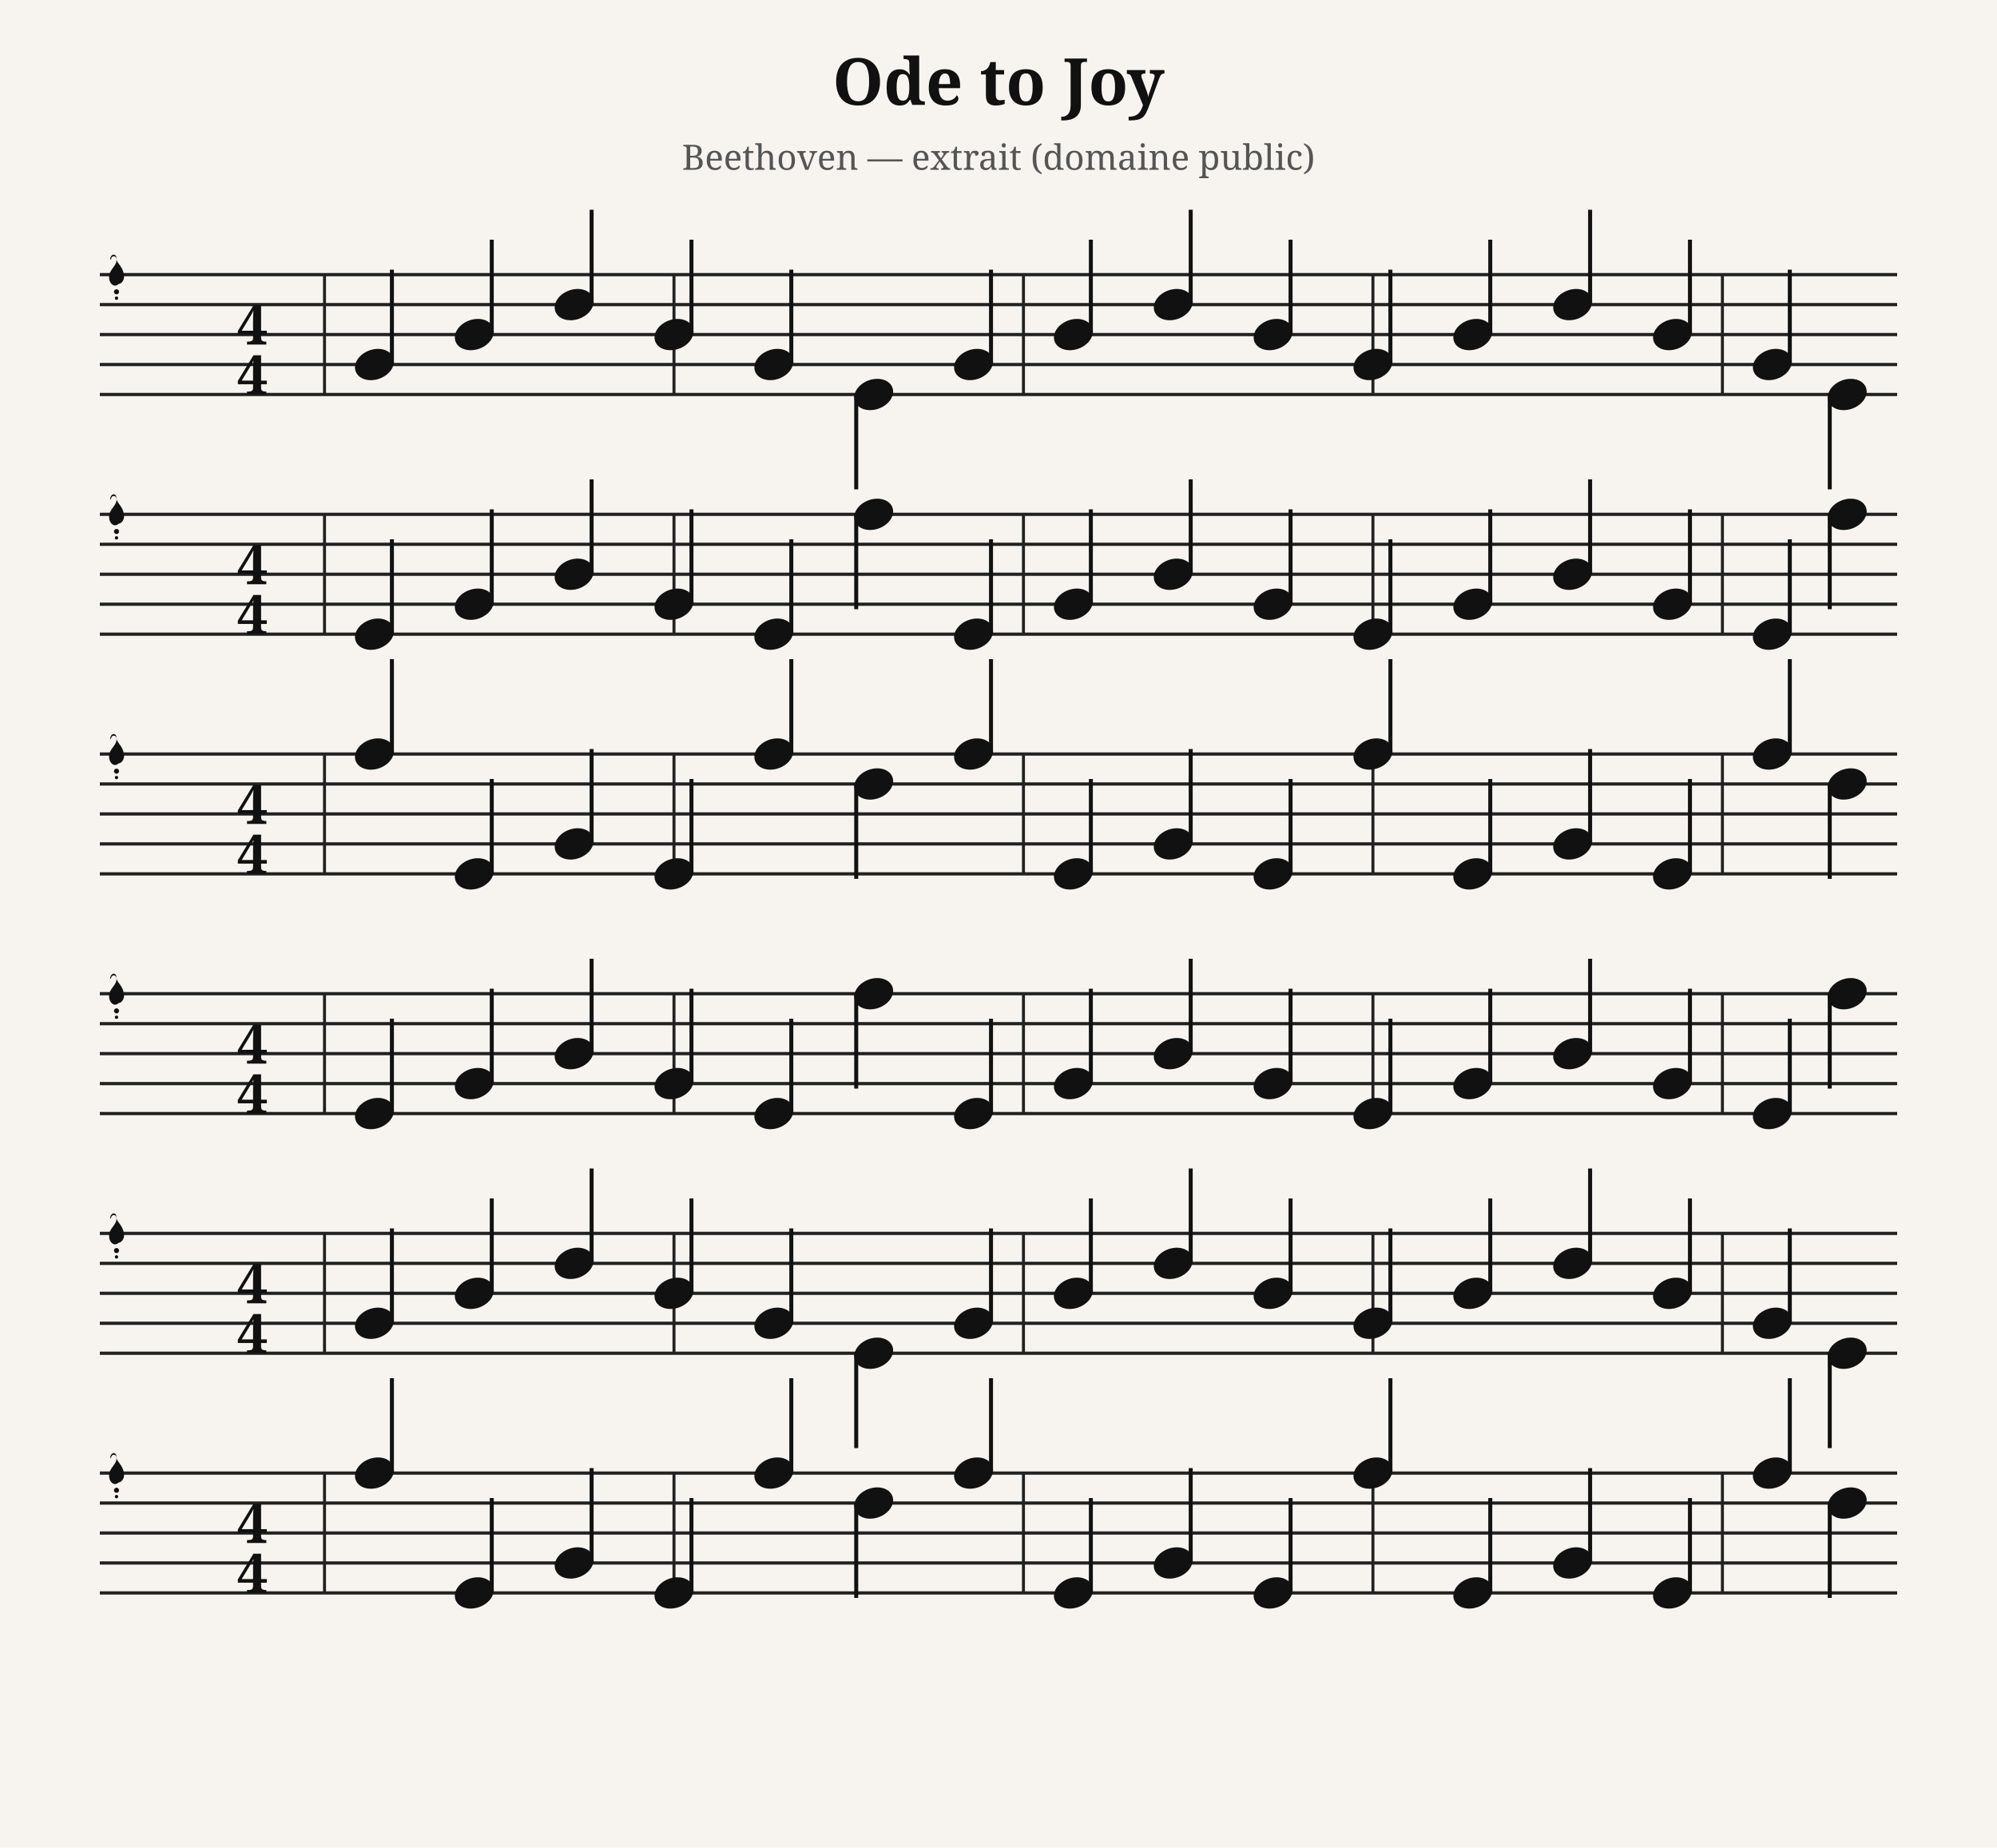
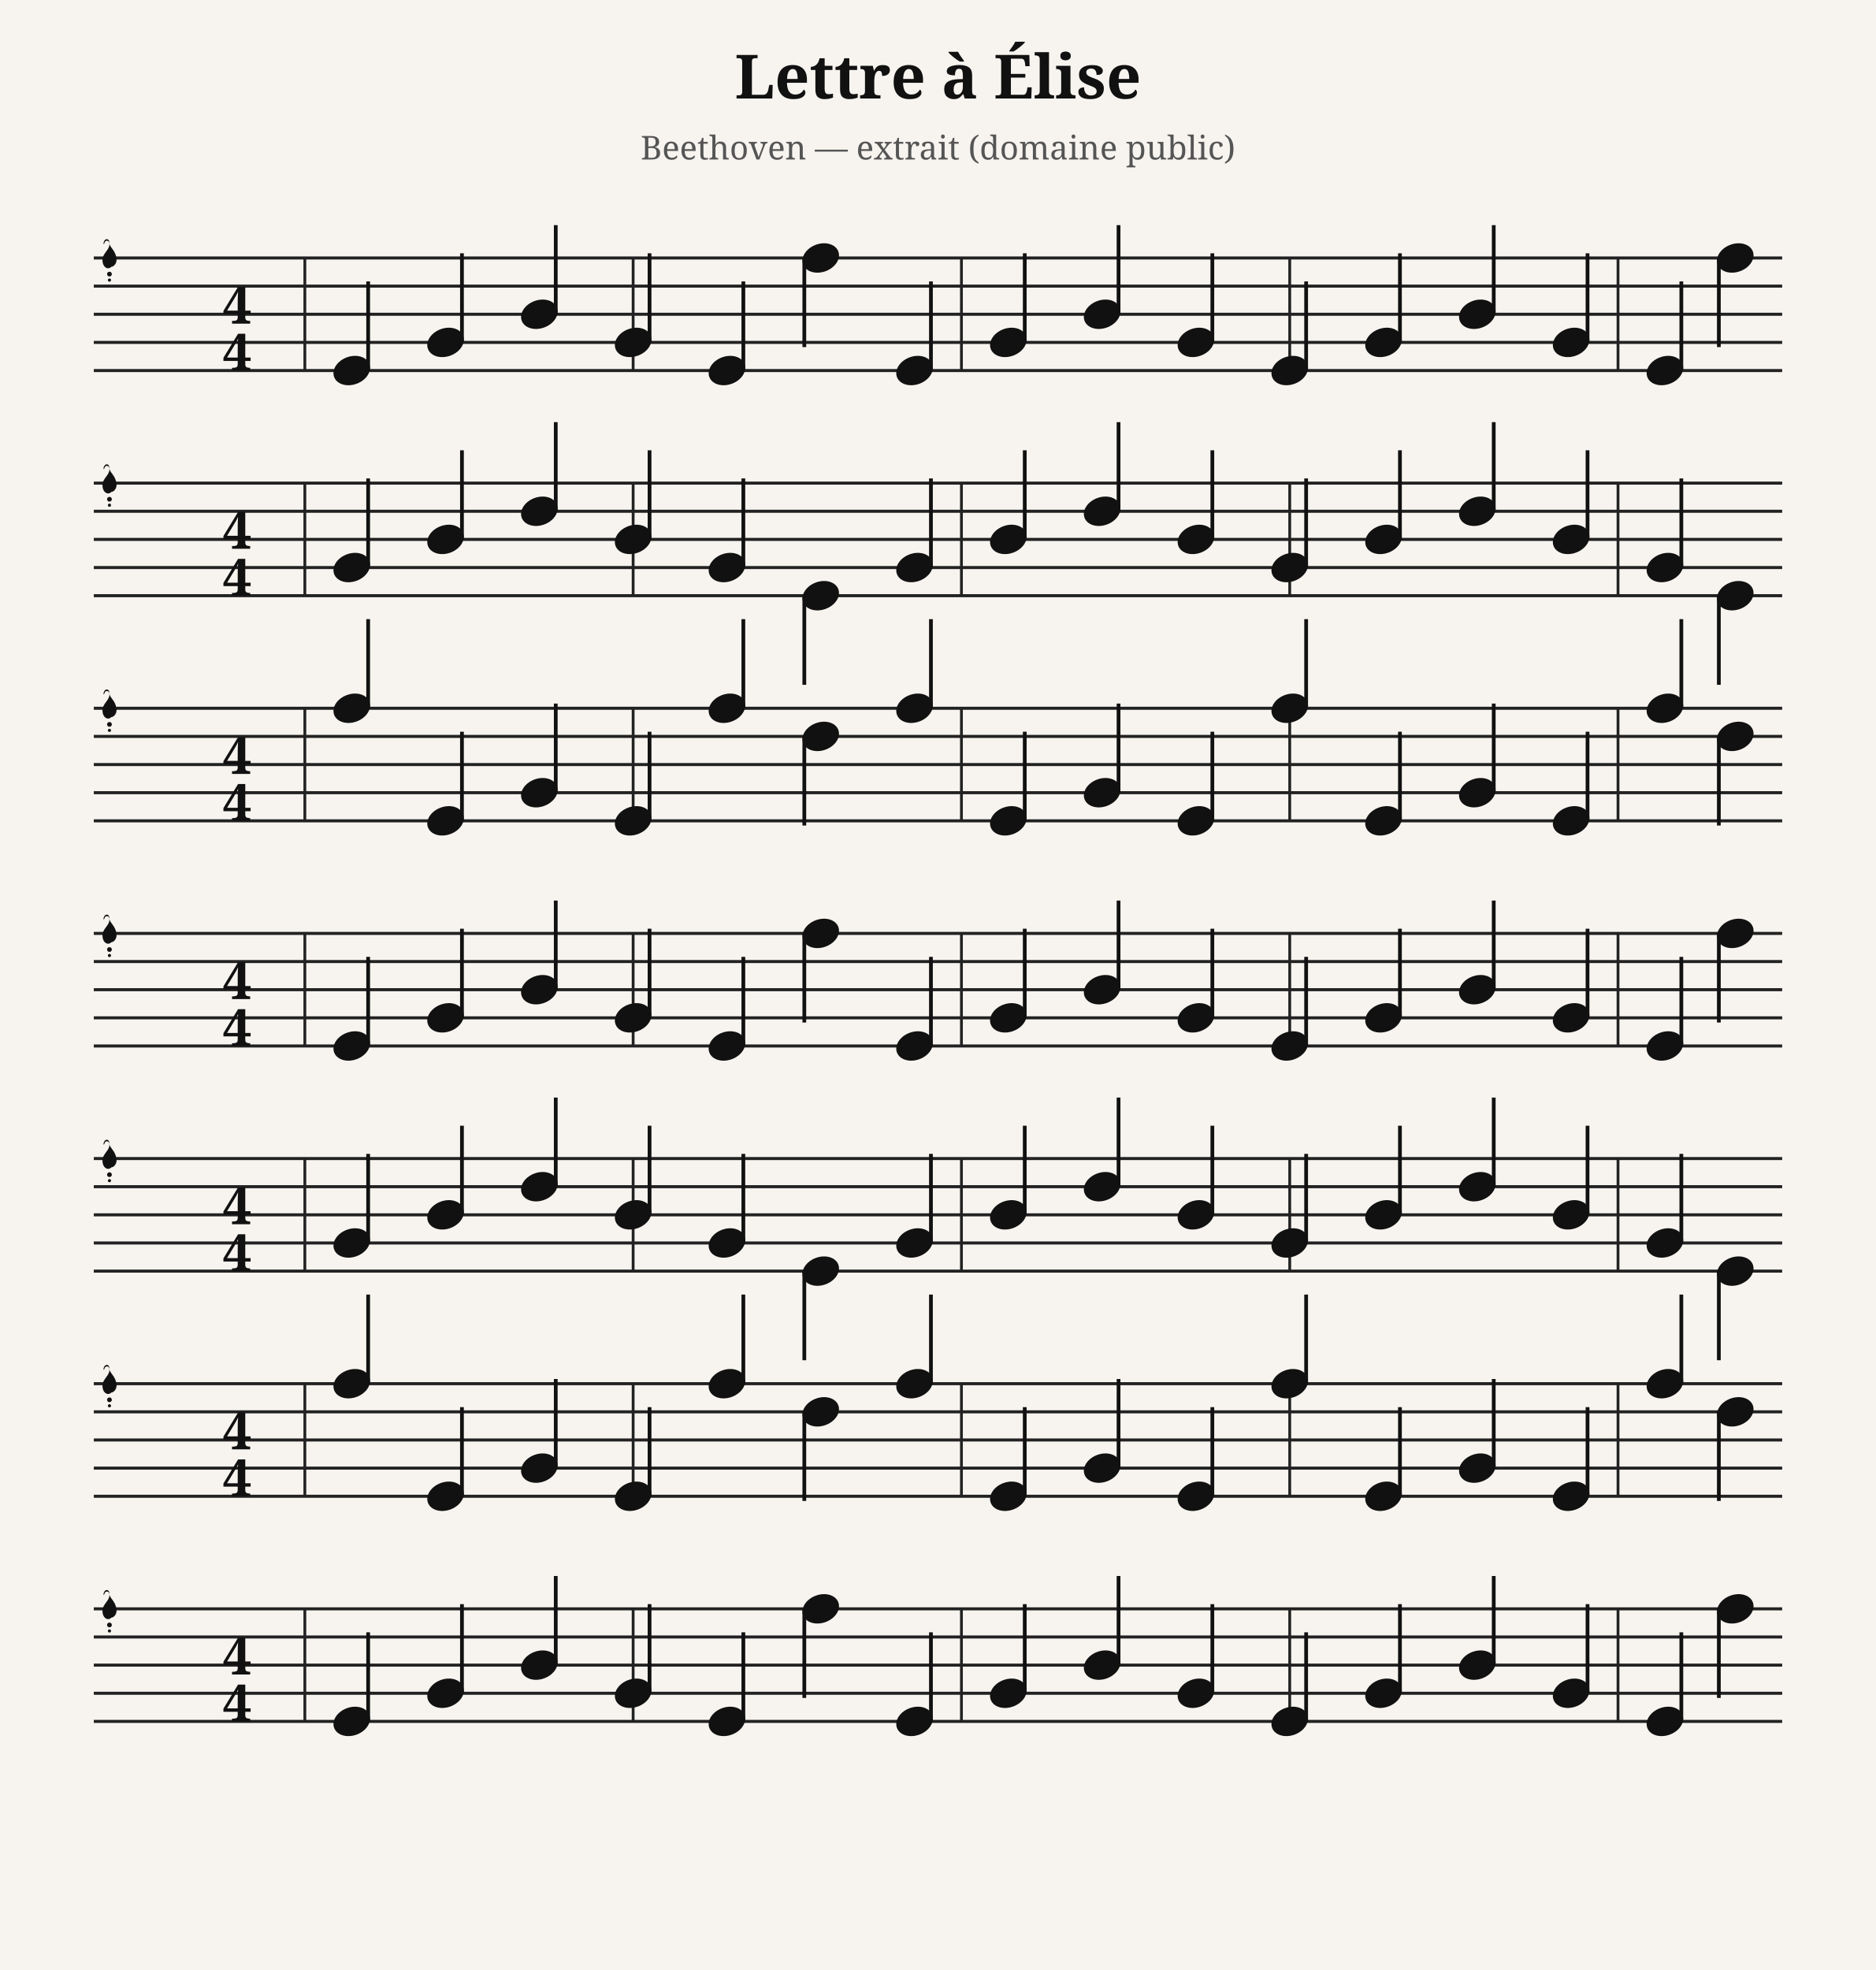
- <svg xmlns="http://www.w3.org/2000/svg" width="800" height="740" viewBox="0 0 800 740">
+ <svg xmlns="http://www.w3.org/2000/svg" width="800" height="840" viewBox="0 0 800 840">
  <rect width="100%" height="100%" fill="#f7f4ef" />
-   <text x="400" y="42" text-anchor="middle" font-family="Georgia,serif" font-size="26" font-weight="700" fill="#111">Ode to Joy</text>
+   <text x="400" y="42" text-anchor="middle" font-family="Georgia,serif" font-size="26" font-weight="700" fill="#111">Lettre à Élise</text>
  <text x="400" y="68" text-anchor="middle" font-family="Georgia,serif" font-size="14" fill="#555">Beethoven — extrait (domaine public)</text>
  <text x="36" y="98" font-family="Georgia,serif" font-size="12" fill="#666" />
  <line x1="40" y1="110" x2="760" y2="110" stroke="#222" stroke-width="1.3" />
  <line x1="40" y1="122" x2="760" y2="122" stroke="#222" stroke-width="1.3" />
  <line x1="40" y1="134" x2="760" y2="134" stroke="#222" stroke-width="1.3" />
  <line x1="40" y1="146" x2="760" y2="146" stroke="#222" stroke-width="1.3" />
  <line x1="40" y1="158" x2="760" y2="158" stroke="#222" stroke-width="1.3" />
  <g transform="translate(42,102) scale(0.085)" fill="#111">
    <path d="M30 20 C30 5 55 0 55 25 C55 55 20 70 20 105 C20 145 55 160 70 130 C80 110 70 95 55 100 C40 105 35 125 50 135 C70 148 95 125 90 95 C85 55 55 40 55 20 C55 -10 25 -5 25 25" />
    <circle cx="55" cy="175" r="12" />
    <circle cx="55" cy="205" r="8" />
  </g>
  <text x="95" y="138" font-family="Georgia,serif" font-size="22" font-weight="700" fill="#111">4</text>
  <text x="95" y="158" font-family="Georgia,serif" font-size="22" font-weight="700" fill="#111">4</text>
  <line x1="130" y1="110" x2="130" y2="158" stroke="#222" stroke-width="1.2" />
  <line x1="270" y1="110" x2="270" y2="158" stroke="#222" stroke-width="1.2" />
  <line x1="410" y1="110" x2="410" y2="158" stroke="#222" stroke-width="1.2" />
  <line x1="550" y1="110" x2="550" y2="158" stroke="#222" stroke-width="1.2" />
  <line x1="690" y1="110" x2="690" y2="158" stroke="#222" stroke-width="1.2" />
-   <ellipse cx="150" cy="146" rx="8" ry="6" fill="#111" transform="rotate(-20 150 146)" />
-   <line x1="157" y1="146" x2="157" y2="108" stroke="#111" stroke-width="1.6" />
-   <ellipse cx="190" cy="134" rx="8" ry="6" fill="#111" transform="rotate(-20 190 134)" />
-   <line x1="197" y1="134" x2="197" y2="96" stroke="#111" stroke-width="1.6" />
-   <ellipse cx="230" cy="122" rx="8" ry="6" fill="#111" transform="rotate(-20 230 122)" />
-   <line x1="237" y1="122" x2="237" y2="84" stroke="#111" stroke-width="1.6" />
-   <ellipse cx="270" cy="134" rx="8" ry="6" fill="#111" transform="rotate(-20 270 134)" />
-   <line x1="277" y1="134" x2="277" y2="96" stroke="#111" stroke-width="1.6" />
-   <ellipse cx="310" cy="146" rx="8" ry="6" fill="#111" transform="rotate(-20 310 146)" />
-   <line x1="317" y1="146" x2="317" y2="108" stroke="#111" stroke-width="1.6" />
-   <ellipse cx="350" cy="158" rx="8" ry="6" fill="#111" transform="rotate(-20 350 158)" />
-   <line x1="343" y1="158" x2="343" y2="196" stroke="#111" stroke-width="1.6" />
-   <ellipse cx="390" cy="146" rx="8" ry="6" fill="#111" transform="rotate(-20 390 146)" />
-   <line x1="397" y1="146" x2="397" y2="108" stroke="#111" stroke-width="1.6" />
-   <ellipse cx="430" cy="134" rx="8" ry="6" fill="#111" transform="rotate(-20 430 134)" />
-   <line x1="437" y1="134" x2="437" y2="96" stroke="#111" stroke-width="1.6" />
-   <ellipse cx="470" cy="122" rx="8" ry="6" fill="#111" transform="rotate(-20 470 122)" />
-   <line x1="477" y1="122" x2="477" y2="84" stroke="#111" stroke-width="1.6" />
-   <ellipse cx="510" cy="134" rx="8" ry="6" fill="#111" transform="rotate(-20 510 134)" />
-   <line x1="517" y1="134" x2="517" y2="96" stroke="#111" stroke-width="1.6" />
-   <ellipse cx="550" cy="146" rx="8" ry="6" fill="#111" transform="rotate(-20 550 146)" />
-   <line x1="557" y1="146" x2="557" y2="108" stroke="#111" stroke-width="1.6" />
-   <ellipse cx="590" cy="134" rx="8" ry="6" fill="#111" transform="rotate(-20 590 134)" />
-   <line x1="597" y1="134" x2="597" y2="96" stroke="#111" stroke-width="1.6" />
-   <ellipse cx="630" cy="122" rx="8" ry="6" fill="#111" transform="rotate(-20 630 122)" />
-   <line x1="637" y1="122" x2="637" y2="84" stroke="#111" stroke-width="1.6" />
-   <ellipse cx="670" cy="134" rx="8" ry="6" fill="#111" transform="rotate(-20 670 134)" />
-   <line x1="677" y1="134" x2="677" y2="96" stroke="#111" stroke-width="1.6" />
-   <ellipse cx="710" cy="146" rx="8" ry="6" fill="#111" transform="rotate(-20 710 146)" />
-   <line x1="717" y1="146" x2="717" y2="108" stroke="#111" stroke-width="1.6" />
-   <ellipse cx="740" cy="158" rx="8" ry="6" fill="#111" transform="rotate(-20 740 158)" />
-   <line x1="733" y1="158" x2="733" y2="196" stroke="#111" stroke-width="1.6" />
+   <ellipse cx="150" cy="158" rx="8" ry="6" fill="#111" transform="rotate(-20 150 158)" />
+   <line x1="157" y1="158" x2="157" y2="120" stroke="#111" stroke-width="1.6" />
+   <ellipse cx="190" cy="146" rx="8" ry="6" fill="#111" transform="rotate(-20 190 146)" />
+   <line x1="197" y1="146" x2="197" y2="108" stroke="#111" stroke-width="1.6" />
+   <ellipse cx="230" cy="134" rx="8" ry="6" fill="#111" transform="rotate(-20 230 134)" />
+   <line x1="237" y1="134" x2="237" y2="96" stroke="#111" stroke-width="1.6" />
+   <ellipse cx="270" cy="146" rx="8" ry="6" fill="#111" transform="rotate(-20 270 146)" />
+   <line x1="277" y1="146" x2="277" y2="108" stroke="#111" stroke-width="1.6" />
+   <ellipse cx="310" cy="158" rx="8" ry="6" fill="#111" transform="rotate(-20 310 158)" />
+   <line x1="317" y1="158" x2="317" y2="120" stroke="#111" stroke-width="1.6" />
+   <ellipse cx="350" cy="110" rx="8" ry="6" fill="#111" transform="rotate(-20 350 110)" />
+   <line x1="343" y1="110" x2="343" y2="148" stroke="#111" stroke-width="1.6" />
+   <ellipse cx="390" cy="158" rx="8" ry="6" fill="#111" transform="rotate(-20 390 158)" />
+   <line x1="397" y1="158" x2="397" y2="120" stroke="#111" stroke-width="1.6" />
+   <ellipse cx="430" cy="146" rx="8" ry="6" fill="#111" transform="rotate(-20 430 146)" />
+   <line x1="437" y1="146" x2="437" y2="108" stroke="#111" stroke-width="1.6" />
+   <ellipse cx="470" cy="134" rx="8" ry="6" fill="#111" transform="rotate(-20 470 134)" />
+   <line x1="477" y1="134" x2="477" y2="96" stroke="#111" stroke-width="1.6" />
+   <ellipse cx="510" cy="146" rx="8" ry="6" fill="#111" transform="rotate(-20 510 146)" />
+   <line x1="517" y1="146" x2="517" y2="108" stroke="#111" stroke-width="1.6" />
+   <ellipse cx="550" cy="158" rx="8" ry="6" fill="#111" transform="rotate(-20 550 158)" />
+   <line x1="557" y1="158" x2="557" y2="120" stroke="#111" stroke-width="1.6" />
+   <ellipse cx="590" cy="146" rx="8" ry="6" fill="#111" transform="rotate(-20 590 146)" />
+   <line x1="597" y1="146" x2="597" y2="108" stroke="#111" stroke-width="1.6" />
+   <ellipse cx="630" cy="134" rx="8" ry="6" fill="#111" transform="rotate(-20 630 134)" />
+   <line x1="637" y1="134" x2="637" y2="96" stroke="#111" stroke-width="1.6" />
+   <ellipse cx="670" cy="146" rx="8" ry="6" fill="#111" transform="rotate(-20 670 146)" />
+   <line x1="677" y1="146" x2="677" y2="108" stroke="#111" stroke-width="1.6" />
+   <ellipse cx="710" cy="158" rx="8" ry="6" fill="#111" transform="rotate(-20 710 158)" />
+   <line x1="717" y1="158" x2="717" y2="120" stroke="#111" stroke-width="1.6" />
+   <ellipse cx="740" cy="110" rx="8" ry="6" fill="#111" transform="rotate(-20 740 110)" />
+   <line x1="733" y1="110" x2="733" y2="148" stroke="#111" stroke-width="1.6" />
  <text x="36" y="194" font-family="Georgia,serif" font-size="12" fill="#666" />
  <line x1="40" y1="206" x2="760" y2="206" stroke="#222" stroke-width="1.3" />
  <line x1="40" y1="218" x2="760" y2="218" stroke="#222" stroke-width="1.3" />
  <line x1="40" y1="230" x2="760" y2="230" stroke="#222" stroke-width="1.3" />
  <line x1="40" y1="242" x2="760" y2="242" stroke="#222" stroke-width="1.3" />
  <line x1="40" y1="254" x2="760" y2="254" stroke="#222" stroke-width="1.3" />
  <g transform="translate(42,198) scale(0.085)" fill="#111">
    <path d="M30 20 C30 5 55 0 55 25 C55 55 20 70 20 105 C20 145 55 160 70 130 C80 110 70 95 55 100 C40 105 35 125 50 135 C70 148 95 125 90 95 C85 55 55 40 55 20 C55 -10 25 -5 25 25" />
    <circle cx="55" cy="175" r="12" />
    <circle cx="55" cy="205" r="8" />
  </g>
  <text x="95" y="234" font-family="Georgia,serif" font-size="22" font-weight="700" fill="#111">4</text>
  <text x="95" y="254" font-family="Georgia,serif" font-size="22" font-weight="700" fill="#111">4</text>
  <line x1="130" y1="206" x2="130" y2="254" stroke="#222" stroke-width="1.2" />
  <line x1="270" y1="206" x2="270" y2="254" stroke="#222" stroke-width="1.2" />
  <line x1="410" y1="206" x2="410" y2="254" stroke="#222" stroke-width="1.2" />
  <line x1="550" y1="206" x2="550" y2="254" stroke="#222" stroke-width="1.2" />
  <line x1="690" y1="206" x2="690" y2="254" stroke="#222" stroke-width="1.2" />
-   <ellipse cx="150" cy="254" rx="8" ry="6" fill="#111" transform="rotate(-20 150 254)" />
-   <line x1="157" y1="254" x2="157" y2="216" stroke="#111" stroke-width="1.6" />
-   <ellipse cx="190" cy="242" rx="8" ry="6" fill="#111" transform="rotate(-20 190 242)" />
-   <line x1="197" y1="242" x2="197" y2="204" stroke="#111" stroke-width="1.6" />
-   <ellipse cx="230" cy="230" rx="8" ry="6" fill="#111" transform="rotate(-20 230 230)" />
-   <line x1="237" y1="230" x2="237" y2="192" stroke="#111" stroke-width="1.6" />
-   <ellipse cx="270" cy="242" rx="8" ry="6" fill="#111" transform="rotate(-20 270 242)" />
-   <line x1="277" y1="242" x2="277" y2="204" stroke="#111" stroke-width="1.6" />
-   <ellipse cx="310" cy="254" rx="8" ry="6" fill="#111" transform="rotate(-20 310 254)" />
-   <line x1="317" y1="254" x2="317" y2="216" stroke="#111" stroke-width="1.6" />
-   <ellipse cx="350" cy="206" rx="8" ry="6" fill="#111" transform="rotate(-20 350 206)" />
-   <line x1="343" y1="206" x2="343" y2="244" stroke="#111" stroke-width="1.6" />
-   <ellipse cx="390" cy="254" rx="8" ry="6" fill="#111" transform="rotate(-20 390 254)" />
-   <line x1="397" y1="254" x2="397" y2="216" stroke="#111" stroke-width="1.6" />
-   <ellipse cx="430" cy="242" rx="8" ry="6" fill="#111" transform="rotate(-20 430 242)" />
-   <line x1="437" y1="242" x2="437" y2="204" stroke="#111" stroke-width="1.6" />
-   <ellipse cx="470" cy="230" rx="8" ry="6" fill="#111" transform="rotate(-20 470 230)" />
-   <line x1="477" y1="230" x2="477" y2="192" stroke="#111" stroke-width="1.6" />
-   <ellipse cx="510" cy="242" rx="8" ry="6" fill="#111" transform="rotate(-20 510 242)" />
-   <line x1="517" y1="242" x2="517" y2="204" stroke="#111" stroke-width="1.6" />
-   <ellipse cx="550" cy="254" rx="8" ry="6" fill="#111" transform="rotate(-20 550 254)" />
-   <line x1="557" y1="254" x2="557" y2="216" stroke="#111" stroke-width="1.6" />
-   <ellipse cx="590" cy="242" rx="8" ry="6" fill="#111" transform="rotate(-20 590 242)" />
-   <line x1="597" y1="242" x2="597" y2="204" stroke="#111" stroke-width="1.6" />
-   <ellipse cx="630" cy="230" rx="8" ry="6" fill="#111" transform="rotate(-20 630 230)" />
-   <line x1="637" y1="230" x2="637" y2="192" stroke="#111" stroke-width="1.6" />
-   <ellipse cx="670" cy="242" rx="8" ry="6" fill="#111" transform="rotate(-20 670 242)" />
-   <line x1="677" y1="242" x2="677" y2="204" stroke="#111" stroke-width="1.6" />
-   <ellipse cx="710" cy="254" rx="8" ry="6" fill="#111" transform="rotate(-20 710 254)" />
-   <line x1="717" y1="254" x2="717" y2="216" stroke="#111" stroke-width="1.6" />
-   <ellipse cx="740" cy="206" rx="8" ry="6" fill="#111" transform="rotate(-20 740 206)" />
-   <line x1="733" y1="206" x2="733" y2="244" stroke="#111" stroke-width="1.6" />
+   <ellipse cx="150" cy="242" rx="8" ry="6" fill="#111" transform="rotate(-20 150 242)" />
+   <line x1="157" y1="242" x2="157" y2="204" stroke="#111" stroke-width="1.6" />
+   <ellipse cx="190" cy="230" rx="8" ry="6" fill="#111" transform="rotate(-20 190 230)" />
+   <line x1="197" y1="230" x2="197" y2="192" stroke="#111" stroke-width="1.6" />
+   <ellipse cx="230" cy="218" rx="8" ry="6" fill="#111" transform="rotate(-20 230 218)" />
+   <line x1="237" y1="218" x2="237" y2="180" stroke="#111" stroke-width="1.6" />
+   <ellipse cx="270" cy="230" rx="8" ry="6" fill="#111" transform="rotate(-20 270 230)" />
+   <line x1="277" y1="230" x2="277" y2="192" stroke="#111" stroke-width="1.6" />
+   <ellipse cx="310" cy="242" rx="8" ry="6" fill="#111" transform="rotate(-20 310 242)" />
+   <line x1="317" y1="242" x2="317" y2="204" stroke="#111" stroke-width="1.6" />
+   <ellipse cx="350" cy="254" rx="8" ry="6" fill="#111" transform="rotate(-20 350 254)" />
+   <line x1="343" y1="254" x2="343" y2="292" stroke="#111" stroke-width="1.6" />
+   <ellipse cx="390" cy="242" rx="8" ry="6" fill="#111" transform="rotate(-20 390 242)" />
+   <line x1="397" y1="242" x2="397" y2="204" stroke="#111" stroke-width="1.6" />
+   <ellipse cx="430" cy="230" rx="8" ry="6" fill="#111" transform="rotate(-20 430 230)" />
+   <line x1="437" y1="230" x2="437" y2="192" stroke="#111" stroke-width="1.6" />
+   <ellipse cx="470" cy="218" rx="8" ry="6" fill="#111" transform="rotate(-20 470 218)" />
+   <line x1="477" y1="218" x2="477" y2="180" stroke="#111" stroke-width="1.6" />
+   <ellipse cx="510" cy="230" rx="8" ry="6" fill="#111" transform="rotate(-20 510 230)" />
+   <line x1="517" y1="230" x2="517" y2="192" stroke="#111" stroke-width="1.6" />
+   <ellipse cx="550" cy="242" rx="8" ry="6" fill="#111" transform="rotate(-20 550 242)" />
+   <line x1="557" y1="242" x2="557" y2="204" stroke="#111" stroke-width="1.6" />
+   <ellipse cx="590" cy="230" rx="8" ry="6" fill="#111" transform="rotate(-20 590 230)" />
+   <line x1="597" y1="230" x2="597" y2="192" stroke="#111" stroke-width="1.6" />
+   <ellipse cx="630" cy="218" rx="8" ry="6" fill="#111" transform="rotate(-20 630 218)" />
+   <line x1="637" y1="218" x2="637" y2="180" stroke="#111" stroke-width="1.6" />
+   <ellipse cx="670" cy="230" rx="8" ry="6" fill="#111" transform="rotate(-20 670 230)" />
+   <line x1="677" y1="230" x2="677" y2="192" stroke="#111" stroke-width="1.6" />
+   <ellipse cx="710" cy="242" rx="8" ry="6" fill="#111" transform="rotate(-20 710 242)" />
+   <line x1="717" y1="242" x2="717" y2="204" stroke="#111" stroke-width="1.6" />
+   <ellipse cx="740" cy="254" rx="8" ry="6" fill="#111" transform="rotate(-20 740 254)" />
+   <line x1="733" y1="254" x2="733" y2="292" stroke="#111" stroke-width="1.6" />
  <text x="36" y="290" font-family="Georgia,serif" font-size="12" fill="#666" />
  <line x1="40" y1="302" x2="760" y2="302" stroke="#222" stroke-width="1.3" />
  <line x1="40" y1="314" x2="760" y2="314" stroke="#222" stroke-width="1.3" />
  <line x1="40" y1="326" x2="760" y2="326" stroke="#222" stroke-width="1.3" />
  <line x1="40" y1="338" x2="760" y2="338" stroke="#222" stroke-width="1.3" />
  <line x1="40" y1="350" x2="760" y2="350" stroke="#222" stroke-width="1.3" />
  <g transform="translate(42,294) scale(0.085)" fill="#111">
    <path d="M30 20 C30 5 55 0 55 25 C55 55 20 70 20 105 C20 145 55 160 70 130 C80 110 70 95 55 100 C40 105 35 125 50 135 C70 148 95 125 90 95 C85 55 55 40 55 20 C55 -10 25 -5 25 25" />
    <circle cx="55" cy="175" r="12" />
    <circle cx="55" cy="205" r="8" />
  </g>
  <text x="95" y="330" font-family="Georgia,serif" font-size="22" font-weight="700" fill="#111">4</text>
  <text x="95" y="350" font-family="Georgia,serif" font-size="22" font-weight="700" fill="#111">4</text>
  <line x1="130" y1="302" x2="130" y2="350" stroke="#222" stroke-width="1.2" />
  <line x1="270" y1="302" x2="270" y2="350" stroke="#222" stroke-width="1.2" />
  <line x1="410" y1="302" x2="410" y2="350" stroke="#222" stroke-width="1.2" />
  <line x1="550" y1="302" x2="550" y2="350" stroke="#222" stroke-width="1.2" />
  <line x1="690" y1="302" x2="690" y2="350" stroke="#222" stroke-width="1.2" />
  <ellipse cx="150" cy="302" rx="8" ry="6" fill="#111" transform="rotate(-20 150 302)" />
  <line x1="157" y1="302" x2="157" y2="264" stroke="#111" stroke-width="1.6" />
  <ellipse cx="190" cy="350" rx="8" ry="6" fill="#111" transform="rotate(-20 190 350)" />
  <line x1="197" y1="350" x2="197" y2="312" stroke="#111" stroke-width="1.6" />
  <ellipse cx="230" cy="338" rx="8" ry="6" fill="#111" transform="rotate(-20 230 338)" />
  <line x1="237" y1="338" x2="237" y2="300" stroke="#111" stroke-width="1.6" />
  <ellipse cx="270" cy="350" rx="8" ry="6" fill="#111" transform="rotate(-20 270 350)" />
  <line x1="277" y1="350" x2="277" y2="312" stroke="#111" stroke-width="1.6" />
  <ellipse cx="310" cy="302" rx="8" ry="6" fill="#111" transform="rotate(-20 310 302)" />
  <line x1="317" y1="302" x2="317" y2="264" stroke="#111" stroke-width="1.6" />
  <ellipse cx="350" cy="314" rx="8" ry="6" fill="#111" transform="rotate(-20 350 314)" />
  <line x1="343" y1="314" x2="343" y2="352" stroke="#111" stroke-width="1.6" />
  <ellipse cx="390" cy="302" rx="8" ry="6" fill="#111" transform="rotate(-20 390 302)" />
  <line x1="397" y1="302" x2="397" y2="264" stroke="#111" stroke-width="1.6" />
  <ellipse cx="430" cy="350" rx="8" ry="6" fill="#111" transform="rotate(-20 430 350)" />
  <line x1="437" y1="350" x2="437" y2="312" stroke="#111" stroke-width="1.6" />
  <ellipse cx="470" cy="338" rx="8" ry="6" fill="#111" transform="rotate(-20 470 338)" />
  <line x1="477" y1="338" x2="477" y2="300" stroke="#111" stroke-width="1.6" />
  <ellipse cx="510" cy="350" rx="8" ry="6" fill="#111" transform="rotate(-20 510 350)" />
  <line x1="517" y1="350" x2="517" y2="312" stroke="#111" stroke-width="1.6" />
  <ellipse cx="550" cy="302" rx="8" ry="6" fill="#111" transform="rotate(-20 550 302)" />
  <line x1="557" y1="302" x2="557" y2="264" stroke="#111" stroke-width="1.6" />
  <ellipse cx="590" cy="350" rx="8" ry="6" fill="#111" transform="rotate(-20 590 350)" />
  <line x1="597" y1="350" x2="597" y2="312" stroke="#111" stroke-width="1.6" />
  <ellipse cx="630" cy="338" rx="8" ry="6" fill="#111" transform="rotate(-20 630 338)" />
  <line x1="637" y1="338" x2="637" y2="300" stroke="#111" stroke-width="1.6" />
  <ellipse cx="670" cy="350" rx="8" ry="6" fill="#111" transform="rotate(-20 670 350)" />
  <line x1="677" y1="350" x2="677" y2="312" stroke="#111" stroke-width="1.6" />
  <ellipse cx="710" cy="302" rx="8" ry="6" fill="#111" transform="rotate(-20 710 302)" />
  <line x1="717" y1="302" x2="717" y2="264" stroke="#111" stroke-width="1.6" />
  <ellipse cx="740" cy="314" rx="8" ry="6" fill="#111" transform="rotate(-20 740 314)" />
  <line x1="733" y1="314" x2="733" y2="352" stroke="#111" stroke-width="1.6" />
  <text x="36" y="386" font-family="Georgia,serif" font-size="12" fill="#666" />
  <line x1="40" y1="398" x2="760" y2="398" stroke="#222" stroke-width="1.3" />
  <line x1="40" y1="410" x2="760" y2="410" stroke="#222" stroke-width="1.3" />
  <line x1="40" y1="422" x2="760" y2="422" stroke="#222" stroke-width="1.3" />
  <line x1="40" y1="434" x2="760" y2="434" stroke="#222" stroke-width="1.3" />
  <line x1="40" y1="446" x2="760" y2="446" stroke="#222" stroke-width="1.3" />
  <g transform="translate(42,390) scale(0.085)" fill="#111">
    <path d="M30 20 C30 5 55 0 55 25 C55 55 20 70 20 105 C20 145 55 160 70 130 C80 110 70 95 55 100 C40 105 35 125 50 135 C70 148 95 125 90 95 C85 55 55 40 55 20 C55 -10 25 -5 25 25" />
    <circle cx="55" cy="175" r="12" />
    <circle cx="55" cy="205" r="8" />
  </g>
  <text x="95" y="426" font-family="Georgia,serif" font-size="22" font-weight="700" fill="#111">4</text>
  <text x="95" y="446" font-family="Georgia,serif" font-size="22" font-weight="700" fill="#111">4</text>
  <line x1="130" y1="398" x2="130" y2="446" stroke="#222" stroke-width="1.2" />
  <line x1="270" y1="398" x2="270" y2="446" stroke="#222" stroke-width="1.2" />
  <line x1="410" y1="398" x2="410" y2="446" stroke="#222" stroke-width="1.2" />
  <line x1="550" y1="398" x2="550" y2="446" stroke="#222" stroke-width="1.2" />
  <line x1="690" y1="398" x2="690" y2="446" stroke="#222" stroke-width="1.2" />
  <ellipse cx="150" cy="446" rx="8" ry="6" fill="#111" transform="rotate(-20 150 446)" />
  <line x1="157" y1="446" x2="157" y2="408" stroke="#111" stroke-width="1.6" />
  <ellipse cx="190" cy="434" rx="8" ry="6" fill="#111" transform="rotate(-20 190 434)" />
  <line x1="197" y1="434" x2="197" y2="396" stroke="#111" stroke-width="1.6" />
  <ellipse cx="230" cy="422" rx="8" ry="6" fill="#111" transform="rotate(-20 230 422)" />
  <line x1="237" y1="422" x2="237" y2="384" stroke="#111" stroke-width="1.6" />
  <ellipse cx="270" cy="434" rx="8" ry="6" fill="#111" transform="rotate(-20 270 434)" />
  <line x1="277" y1="434" x2="277" y2="396" stroke="#111" stroke-width="1.6" />
  <ellipse cx="310" cy="446" rx="8" ry="6" fill="#111" transform="rotate(-20 310 446)" />
  <line x1="317" y1="446" x2="317" y2="408" stroke="#111" stroke-width="1.6" />
  <ellipse cx="350" cy="398" rx="8" ry="6" fill="#111" transform="rotate(-20 350 398)" />
  <line x1="343" y1="398" x2="343" y2="436" stroke="#111" stroke-width="1.6" />
  <ellipse cx="390" cy="446" rx="8" ry="6" fill="#111" transform="rotate(-20 390 446)" />
  <line x1="397" y1="446" x2="397" y2="408" stroke="#111" stroke-width="1.6" />
  <ellipse cx="430" cy="434" rx="8" ry="6" fill="#111" transform="rotate(-20 430 434)" />
  <line x1="437" y1="434" x2="437" y2="396" stroke="#111" stroke-width="1.6" />
  <ellipse cx="470" cy="422" rx="8" ry="6" fill="#111" transform="rotate(-20 470 422)" />
  <line x1="477" y1="422" x2="477" y2="384" stroke="#111" stroke-width="1.6" />
  <ellipse cx="510" cy="434" rx="8" ry="6" fill="#111" transform="rotate(-20 510 434)" />
  <line x1="517" y1="434" x2="517" y2="396" stroke="#111" stroke-width="1.6" />
  <ellipse cx="550" cy="446" rx="8" ry="6" fill="#111" transform="rotate(-20 550 446)" />
  <line x1="557" y1="446" x2="557" y2="408" stroke="#111" stroke-width="1.6" />
  <ellipse cx="590" cy="434" rx="8" ry="6" fill="#111" transform="rotate(-20 590 434)" />
  <line x1="597" y1="434" x2="597" y2="396" stroke="#111" stroke-width="1.6" />
  <ellipse cx="630" cy="422" rx="8" ry="6" fill="#111" transform="rotate(-20 630 422)" />
  <line x1="637" y1="422" x2="637" y2="384" stroke="#111" stroke-width="1.6" />
  <ellipse cx="670" cy="434" rx="8" ry="6" fill="#111" transform="rotate(-20 670 434)" />
  <line x1="677" y1="434" x2="677" y2="396" stroke="#111" stroke-width="1.6" />
  <ellipse cx="710" cy="446" rx="8" ry="6" fill="#111" transform="rotate(-20 710 446)" />
  <line x1="717" y1="446" x2="717" y2="408" stroke="#111" stroke-width="1.6" />
  <ellipse cx="740" cy="398" rx="8" ry="6" fill="#111" transform="rotate(-20 740 398)" />
  <line x1="733" y1="398" x2="733" y2="436" stroke="#111" stroke-width="1.6" />
  <text x="36" y="482" font-family="Georgia,serif" font-size="12" fill="#666" />
  <line x1="40" y1="494" x2="760" y2="494" stroke="#222" stroke-width="1.3" />
  <line x1="40" y1="506" x2="760" y2="506" stroke="#222" stroke-width="1.3" />
  <line x1="40" y1="518" x2="760" y2="518" stroke="#222" stroke-width="1.3" />
  <line x1="40" y1="530" x2="760" y2="530" stroke="#222" stroke-width="1.3" />
  <line x1="40" y1="542" x2="760" y2="542" stroke="#222" stroke-width="1.3" />
  <g transform="translate(42,486) scale(0.085)" fill="#111">
    <path d="M30 20 C30 5 55 0 55 25 C55 55 20 70 20 105 C20 145 55 160 70 130 C80 110 70 95 55 100 C40 105 35 125 50 135 C70 148 95 125 90 95 C85 55 55 40 55 20 C55 -10 25 -5 25 25" />
    <circle cx="55" cy="175" r="12" />
    <circle cx="55" cy="205" r="8" />
  </g>
  <text x="95" y="522" font-family="Georgia,serif" font-size="22" font-weight="700" fill="#111">4</text>
  <text x="95" y="542" font-family="Georgia,serif" font-size="22" font-weight="700" fill="#111">4</text>
  <line x1="130" y1="494" x2="130" y2="542" stroke="#222" stroke-width="1.2" />
  <line x1="270" y1="494" x2="270" y2="542" stroke="#222" stroke-width="1.2" />
  <line x1="410" y1="494" x2="410" y2="542" stroke="#222" stroke-width="1.2" />
  <line x1="550" y1="494" x2="550" y2="542" stroke="#222" stroke-width="1.2" />
  <line x1="690" y1="494" x2="690" y2="542" stroke="#222" stroke-width="1.2" />
  <ellipse cx="150" cy="530" rx="8" ry="6" fill="#111" transform="rotate(-20 150 530)" />
  <line x1="157" y1="530" x2="157" y2="492" stroke="#111" stroke-width="1.6" />
  <ellipse cx="190" cy="518" rx="8" ry="6" fill="#111" transform="rotate(-20 190 518)" />
  <line x1="197" y1="518" x2="197" y2="480" stroke="#111" stroke-width="1.6" />
  <ellipse cx="230" cy="506" rx="8" ry="6" fill="#111" transform="rotate(-20 230 506)" />
  <line x1="237" y1="506" x2="237" y2="468" stroke="#111" stroke-width="1.6" />
  <ellipse cx="270" cy="518" rx="8" ry="6" fill="#111" transform="rotate(-20 270 518)" />
  <line x1="277" y1="518" x2="277" y2="480" stroke="#111" stroke-width="1.6" />
  <ellipse cx="310" cy="530" rx="8" ry="6" fill="#111" transform="rotate(-20 310 530)" />
  <line x1="317" y1="530" x2="317" y2="492" stroke="#111" stroke-width="1.6" />
  <ellipse cx="350" cy="542" rx="8" ry="6" fill="#111" transform="rotate(-20 350 542)" />
  <line x1="343" y1="542" x2="343" y2="580" stroke="#111" stroke-width="1.6" />
  <ellipse cx="390" cy="530" rx="8" ry="6" fill="#111" transform="rotate(-20 390 530)" />
  <line x1="397" y1="530" x2="397" y2="492" stroke="#111" stroke-width="1.6" />
  <ellipse cx="430" cy="518" rx="8" ry="6" fill="#111" transform="rotate(-20 430 518)" />
  <line x1="437" y1="518" x2="437" y2="480" stroke="#111" stroke-width="1.6" />
  <ellipse cx="470" cy="506" rx="8" ry="6" fill="#111" transform="rotate(-20 470 506)" />
  <line x1="477" y1="506" x2="477" y2="468" stroke="#111" stroke-width="1.6" />
  <ellipse cx="510" cy="518" rx="8" ry="6" fill="#111" transform="rotate(-20 510 518)" />
  <line x1="517" y1="518" x2="517" y2="480" stroke="#111" stroke-width="1.6" />
  <ellipse cx="550" cy="530" rx="8" ry="6" fill="#111" transform="rotate(-20 550 530)" />
  <line x1="557" y1="530" x2="557" y2="492" stroke="#111" stroke-width="1.6" />
  <ellipse cx="590" cy="518" rx="8" ry="6" fill="#111" transform="rotate(-20 590 518)" />
  <line x1="597" y1="518" x2="597" y2="480" stroke="#111" stroke-width="1.6" />
  <ellipse cx="630" cy="506" rx="8" ry="6" fill="#111" transform="rotate(-20 630 506)" />
  <line x1="637" y1="506" x2="637" y2="468" stroke="#111" stroke-width="1.6" />
  <ellipse cx="670" cy="518" rx="8" ry="6" fill="#111" transform="rotate(-20 670 518)" />
  <line x1="677" y1="518" x2="677" y2="480" stroke="#111" stroke-width="1.6" />
  <ellipse cx="710" cy="530" rx="8" ry="6" fill="#111" transform="rotate(-20 710 530)" />
  <line x1="717" y1="530" x2="717" y2="492" stroke="#111" stroke-width="1.6" />
  <ellipse cx="740" cy="542" rx="8" ry="6" fill="#111" transform="rotate(-20 740 542)" />
  <line x1="733" y1="542" x2="733" y2="580" stroke="#111" stroke-width="1.6" />
  <text x="36" y="578" font-family="Georgia,serif" font-size="12" fill="#666" />
  <line x1="40" y1="590" x2="760" y2="590" stroke="#222" stroke-width="1.3" />
  <line x1="40" y1="602" x2="760" y2="602" stroke="#222" stroke-width="1.3" />
  <line x1="40" y1="614" x2="760" y2="614" stroke="#222" stroke-width="1.3" />
  <line x1="40" y1="626" x2="760" y2="626" stroke="#222" stroke-width="1.3" />
  <line x1="40" y1="638" x2="760" y2="638" stroke="#222" stroke-width="1.3" />
  <g transform="translate(42,582) scale(0.085)" fill="#111">
    <path d="M30 20 C30 5 55 0 55 25 C55 55 20 70 20 105 C20 145 55 160 70 130 C80 110 70 95 55 100 C40 105 35 125 50 135 C70 148 95 125 90 95 C85 55 55 40 55 20 C55 -10 25 -5 25 25" />
    <circle cx="55" cy="175" r="12" />
    <circle cx="55" cy="205" r="8" />
  </g>
  <text x="95" y="618" font-family="Georgia,serif" font-size="22" font-weight="700" fill="#111">4</text>
  <text x="95" y="638" font-family="Georgia,serif" font-size="22" font-weight="700" fill="#111">4</text>
  <line x1="130" y1="590" x2="130" y2="638" stroke="#222" stroke-width="1.2" />
  <line x1="270" y1="590" x2="270" y2="638" stroke="#222" stroke-width="1.2" />
  <line x1="410" y1="590" x2="410" y2="638" stroke="#222" stroke-width="1.2" />
  <line x1="550" y1="590" x2="550" y2="638" stroke="#222" stroke-width="1.2" />
  <line x1="690" y1="590" x2="690" y2="638" stroke="#222" stroke-width="1.2" />
  <ellipse cx="150" cy="590" rx="8" ry="6" fill="#111" transform="rotate(-20 150 590)" />
  <line x1="157" y1="590" x2="157" y2="552" stroke="#111" stroke-width="1.6" />
  <ellipse cx="190" cy="638" rx="8" ry="6" fill="#111" transform="rotate(-20 190 638)" />
  <line x1="197" y1="638" x2="197" y2="600" stroke="#111" stroke-width="1.6" />
  <ellipse cx="230" cy="626" rx="8" ry="6" fill="#111" transform="rotate(-20 230 626)" />
  <line x1="237" y1="626" x2="237" y2="588" stroke="#111" stroke-width="1.6" />
  <ellipse cx="270" cy="638" rx="8" ry="6" fill="#111" transform="rotate(-20 270 638)" />
  <line x1="277" y1="638" x2="277" y2="600" stroke="#111" stroke-width="1.6" />
  <ellipse cx="310" cy="590" rx="8" ry="6" fill="#111" transform="rotate(-20 310 590)" />
  <line x1="317" y1="590" x2="317" y2="552" stroke="#111" stroke-width="1.6" />
  <ellipse cx="350" cy="602" rx="8" ry="6" fill="#111" transform="rotate(-20 350 602)" />
  <line x1="343" y1="602" x2="343" y2="640" stroke="#111" stroke-width="1.6" />
  <ellipse cx="390" cy="590" rx="8" ry="6" fill="#111" transform="rotate(-20 390 590)" />
  <line x1="397" y1="590" x2="397" y2="552" stroke="#111" stroke-width="1.6" />
  <ellipse cx="430" cy="638" rx="8" ry="6" fill="#111" transform="rotate(-20 430 638)" />
  <line x1="437" y1="638" x2="437" y2="600" stroke="#111" stroke-width="1.6" />
  <ellipse cx="470" cy="626" rx="8" ry="6" fill="#111" transform="rotate(-20 470 626)" />
  <line x1="477" y1="626" x2="477" y2="588" stroke="#111" stroke-width="1.6" />
  <ellipse cx="510" cy="638" rx="8" ry="6" fill="#111" transform="rotate(-20 510 638)" />
  <line x1="517" y1="638" x2="517" y2="600" stroke="#111" stroke-width="1.6" />
  <ellipse cx="550" cy="590" rx="8" ry="6" fill="#111" transform="rotate(-20 550 590)" />
  <line x1="557" y1="590" x2="557" y2="552" stroke="#111" stroke-width="1.6" />
  <ellipse cx="590" cy="638" rx="8" ry="6" fill="#111" transform="rotate(-20 590 638)" />
  <line x1="597" y1="638" x2="597" y2="600" stroke="#111" stroke-width="1.6" />
  <ellipse cx="630" cy="626" rx="8" ry="6" fill="#111" transform="rotate(-20 630 626)" />
  <line x1="637" y1="626" x2="637" y2="588" stroke="#111" stroke-width="1.6" />
  <ellipse cx="670" cy="638" rx="8" ry="6" fill="#111" transform="rotate(-20 670 638)" />
  <line x1="677" y1="638" x2="677" y2="600" stroke="#111" stroke-width="1.6" />
  <ellipse cx="710" cy="590" rx="8" ry="6" fill="#111" transform="rotate(-20 710 590)" />
  <line x1="717" y1="590" x2="717" y2="552" stroke="#111" stroke-width="1.6" />
  <ellipse cx="740" cy="602" rx="8" ry="6" fill="#111" transform="rotate(-20 740 602)" />
  <line x1="733" y1="602" x2="733" y2="640" stroke="#111" stroke-width="1.6" />
+   <text x="36" y="674" font-family="Georgia,serif" font-size="12" fill="#666" />
+   <line x1="40" y1="686" x2="760" y2="686" stroke="#222" stroke-width="1.3" />
+   <line x1="40" y1="698" x2="760" y2="698" stroke="#222" stroke-width="1.3" />
+   <line x1="40" y1="710" x2="760" y2="710" stroke="#222" stroke-width="1.3" />
+   <line x1="40" y1="722" x2="760" y2="722" stroke="#222" stroke-width="1.3" />
+   <line x1="40" y1="734" x2="760" y2="734" stroke="#222" stroke-width="1.3" />
+   <g transform="translate(42,678) scale(0.085)" fill="#111">
+     <path d="M30 20 C30 5 55 0 55 25 C55 55 20 70 20 105 C20 145 55 160 70 130 C80 110 70 95 55 100 C40 105 35 125 50 135 C70 148 95 125 90 95 C85 55 55 40 55 20 C55 -10 25 -5 25 25" />
+     <circle cx="55" cy="175" r="12" />
+     <circle cx="55" cy="205" r="8" />
+   </g>
+   <text x="95" y="714" font-family="Georgia,serif" font-size="22" font-weight="700" fill="#111">4</text>
+   <text x="95" y="734" font-family="Georgia,serif" font-size="22" font-weight="700" fill="#111">4</text>
+   <line x1="130" y1="686" x2="130" y2="734" stroke="#222" stroke-width="1.2" />
+   <line x1="270" y1="686" x2="270" y2="734" stroke="#222" stroke-width="1.2" />
+   <line x1="410" y1="686" x2="410" y2="734" stroke="#222" stroke-width="1.2" />
+   <line x1="550" y1="686" x2="550" y2="734" stroke="#222" stroke-width="1.2" />
+   <line x1="690" y1="686" x2="690" y2="734" stroke="#222" stroke-width="1.2" />
+   <ellipse cx="150" cy="734" rx="8" ry="6" fill="#111" transform="rotate(-20 150 734)" />
+   <line x1="157" y1="734" x2="157" y2="696" stroke="#111" stroke-width="1.6" />
+   <ellipse cx="190" cy="722" rx="8" ry="6" fill="#111" transform="rotate(-20 190 722)" />
+   <line x1="197" y1="722" x2="197" y2="684" stroke="#111" stroke-width="1.6" />
+   <ellipse cx="230" cy="710" rx="8" ry="6" fill="#111" transform="rotate(-20 230 710)" />
+   <line x1="237" y1="710" x2="237" y2="672" stroke="#111" stroke-width="1.6" />
+   <ellipse cx="270" cy="722" rx="8" ry="6" fill="#111" transform="rotate(-20 270 722)" />
+   <line x1="277" y1="722" x2="277" y2="684" stroke="#111" stroke-width="1.6" />
+   <ellipse cx="310" cy="734" rx="8" ry="6" fill="#111" transform="rotate(-20 310 734)" />
+   <line x1="317" y1="734" x2="317" y2="696" stroke="#111" stroke-width="1.6" />
+   <ellipse cx="350" cy="686" rx="8" ry="6" fill="#111" transform="rotate(-20 350 686)" />
+   <line x1="343" y1="686" x2="343" y2="724" stroke="#111" stroke-width="1.6" />
+   <ellipse cx="390" cy="734" rx="8" ry="6" fill="#111" transform="rotate(-20 390 734)" />
+   <line x1="397" y1="734" x2="397" y2="696" stroke="#111" stroke-width="1.6" />
+   <ellipse cx="430" cy="722" rx="8" ry="6" fill="#111" transform="rotate(-20 430 722)" />
+   <line x1="437" y1="722" x2="437" y2="684" stroke="#111" stroke-width="1.6" />
+   <ellipse cx="470" cy="710" rx="8" ry="6" fill="#111" transform="rotate(-20 470 710)" />
+   <line x1="477" y1="710" x2="477" y2="672" stroke="#111" stroke-width="1.6" />
+   <ellipse cx="510" cy="722" rx="8" ry="6" fill="#111" transform="rotate(-20 510 722)" />
+   <line x1="517" y1="722" x2="517" y2="684" stroke="#111" stroke-width="1.6" />
+   <ellipse cx="550" cy="734" rx="8" ry="6" fill="#111" transform="rotate(-20 550 734)" />
+   <line x1="557" y1="734" x2="557" y2="696" stroke="#111" stroke-width="1.6" />
+   <ellipse cx="590" cy="722" rx="8" ry="6" fill="#111" transform="rotate(-20 590 722)" />
+   <line x1="597" y1="722" x2="597" y2="684" stroke="#111" stroke-width="1.6" />
+   <ellipse cx="630" cy="710" rx="8" ry="6" fill="#111" transform="rotate(-20 630 710)" />
+   <line x1="637" y1="710" x2="637" y2="672" stroke="#111" stroke-width="1.6" />
+   <ellipse cx="670" cy="722" rx="8" ry="6" fill="#111" transform="rotate(-20 670 722)" />
+   <line x1="677" y1="722" x2="677" y2="684" stroke="#111" stroke-width="1.6" />
+   <ellipse cx="710" cy="734" rx="8" ry="6" fill="#111" transform="rotate(-20 710 734)" />
+   <line x1="717" y1="734" x2="717" y2="696" stroke="#111" stroke-width="1.6" />
+   <ellipse cx="740" cy="686" rx="8" ry="6" fill="#111" transform="rotate(-20 740 686)" />
+   <line x1="733" y1="686" x2="733" y2="724" stroke="#111" stroke-width="1.6" />
</svg>
